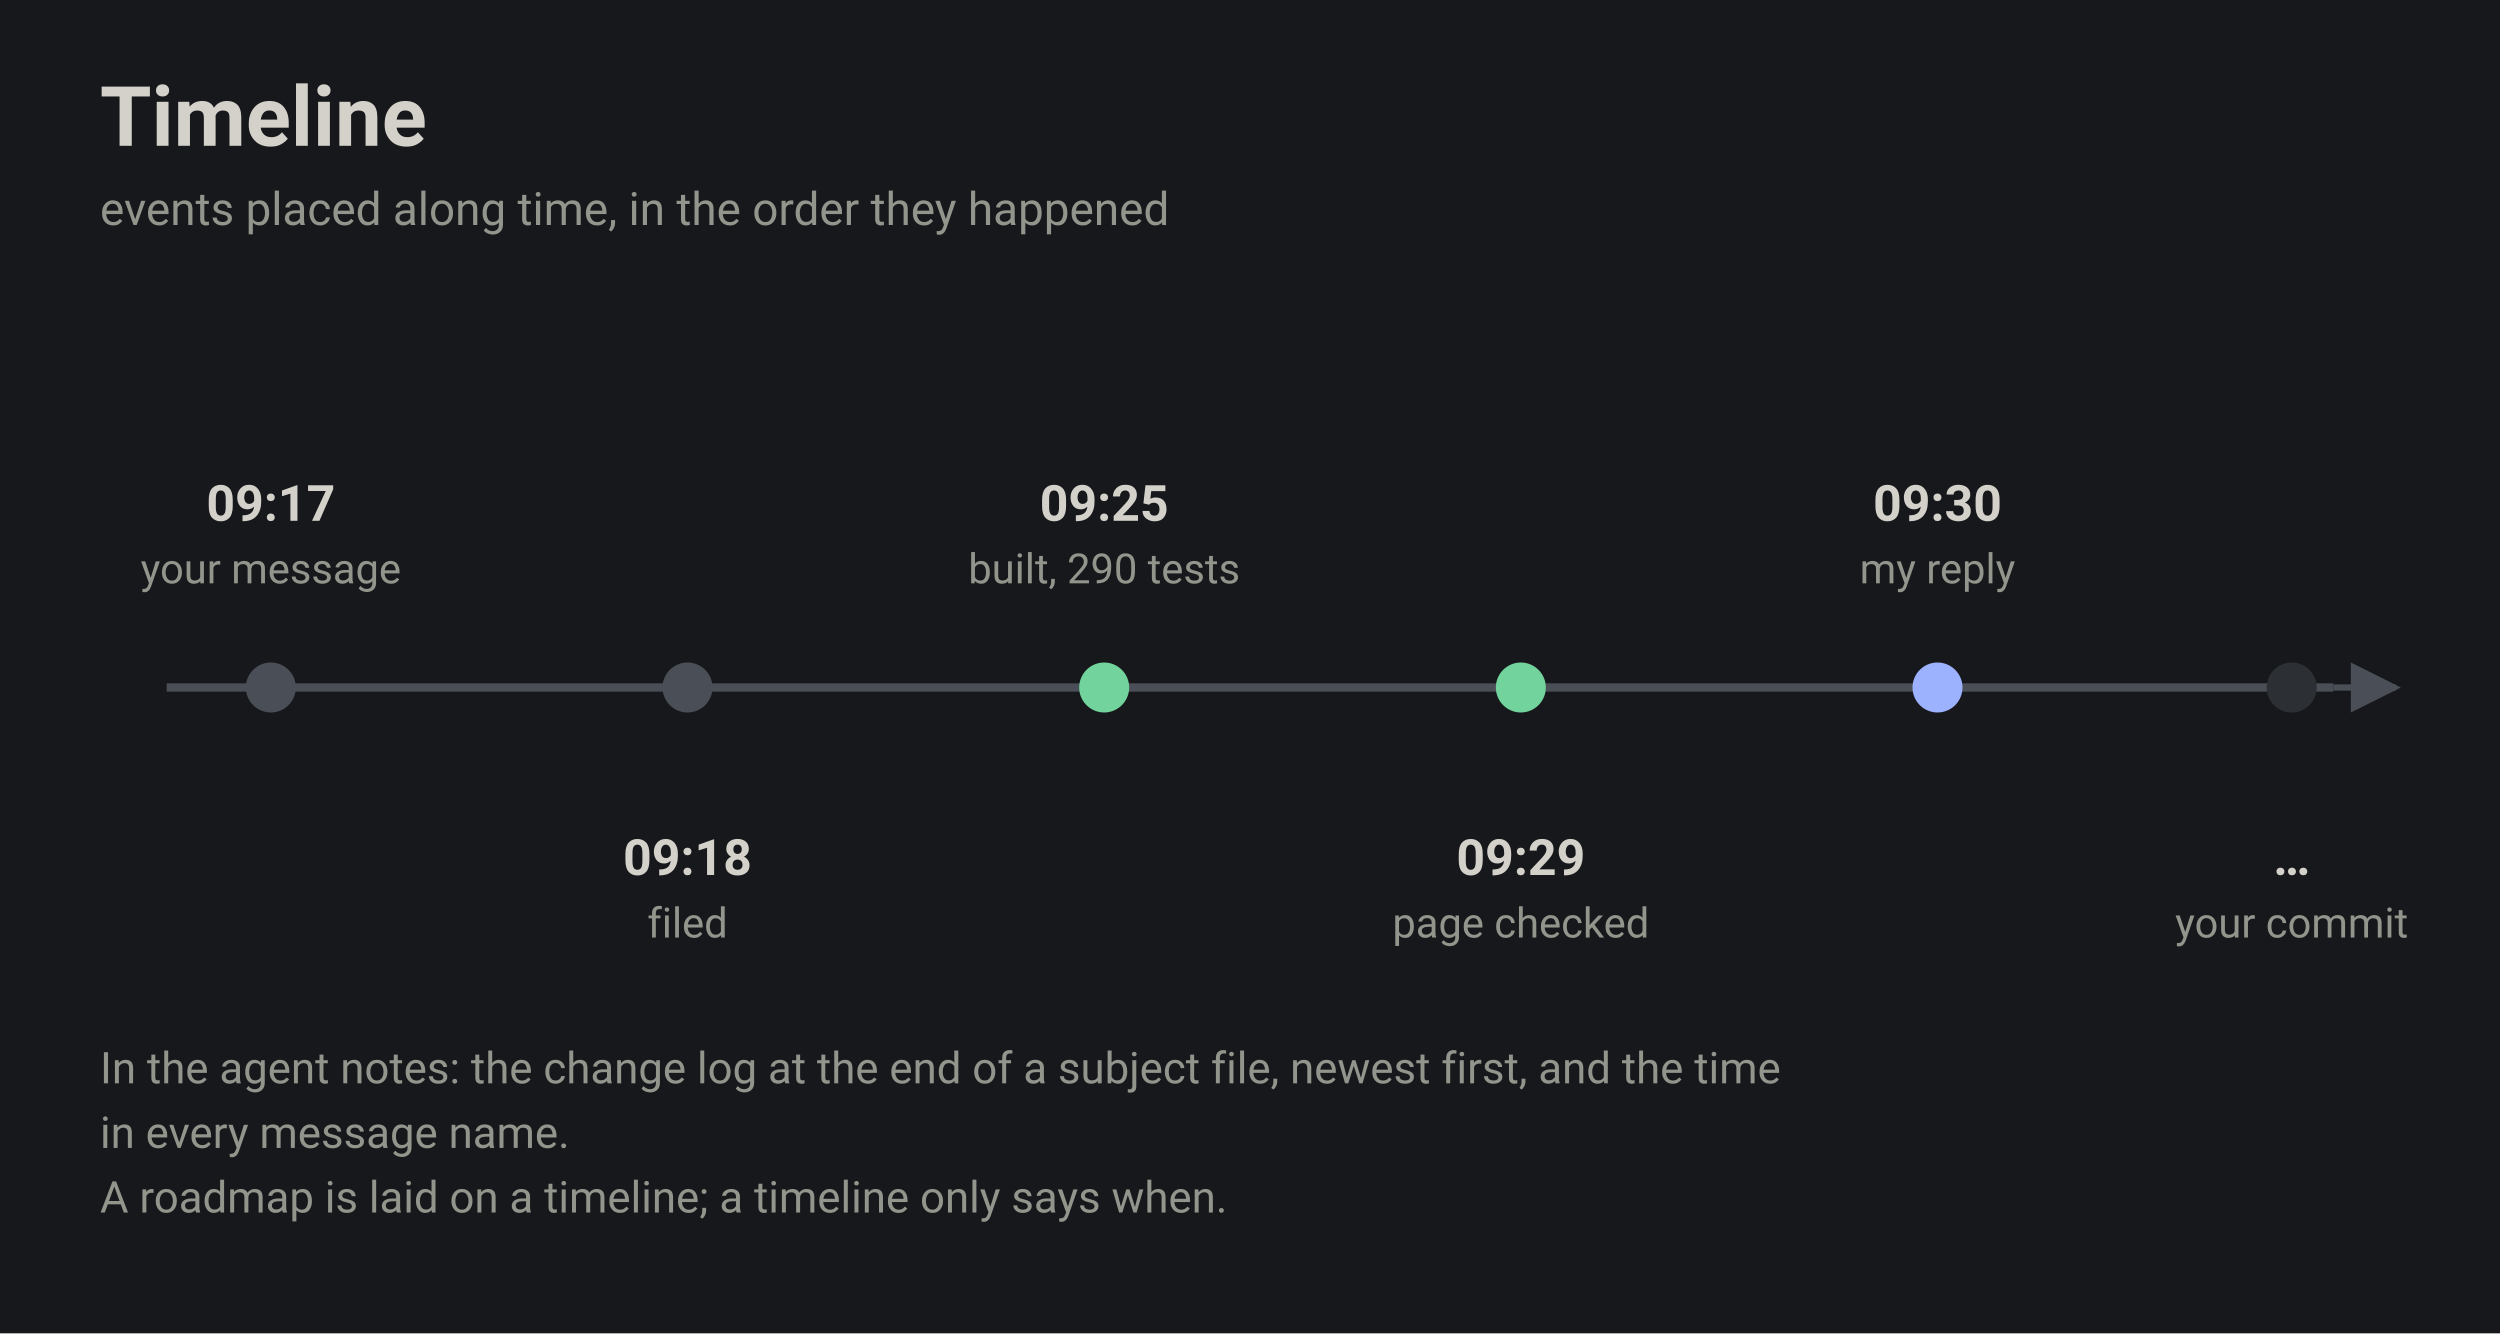
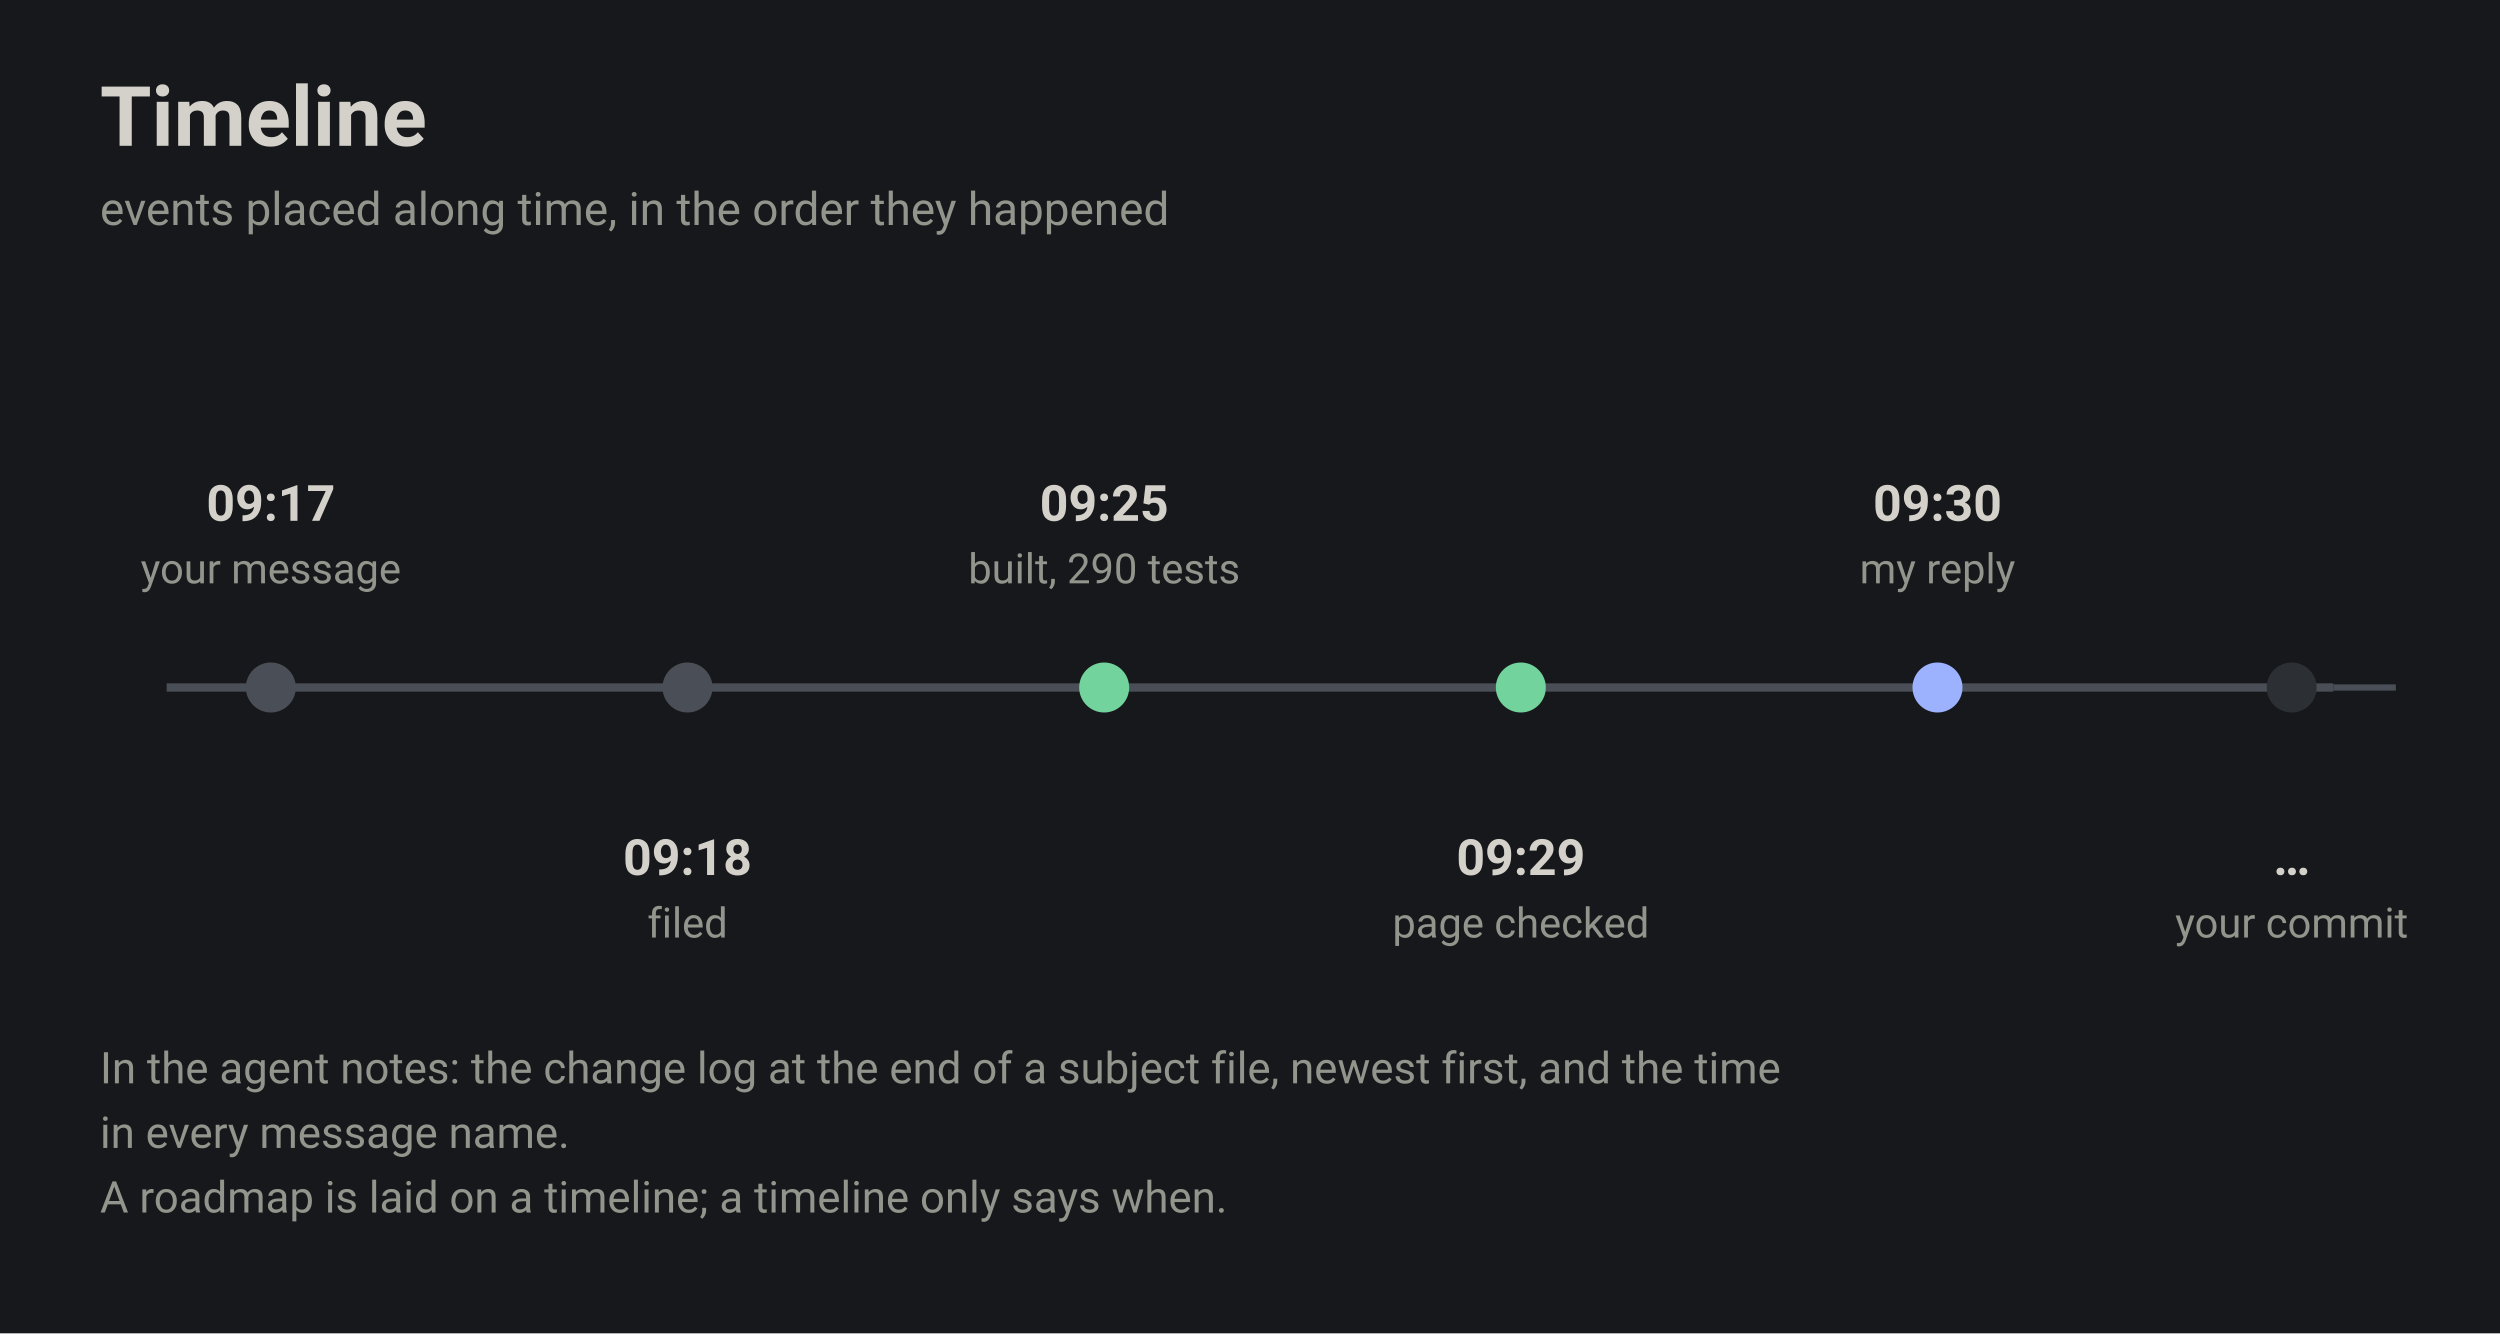
<svg xmlns="http://www.w3.org/2000/svg" viewBox="0 0 1200 640" font-family="system-ui, -apple-system, 'Segoe UI', Roboto, sans-serif">
  <rect width="1200" height="640" fill="#16181b" />
  <defs>
    <marker id="a5E5C4E" viewBox="0 0 10 10" refX="9" refY="5" markerWidth="8" markerHeight="8" orient="auto-start-reverse">
      <path d="M0 0 L10 5 L0 10 z" fill="#4a4f57" />
    </marker>
  </defs>
  <text x="48" y="70" fill="#d3d1c9" font-size="40" font-weight="700">Timeline</text>
  <text x="48" y="108" fill="#92958c" font-size="22">events placed along time, in the order they happened</text>
  <line x1="80" y1="330" x2="1120" y2="330" stroke="#4a4f57" stroke-width="4" />
  <circle cx="130" cy="330" r="12" fill="#4a4f57" />
  <text x="130" y="250" fill="#d3d1c9" font-size="24" text-anchor="middle" font-weight="700">09:17</text>
  <text x="130" y="280" fill="#92958c" font-size="20" text-anchor="middle">your message</text>
  <circle cx="330" cy="330" r="12" fill="#4a4f57" />
  <text x="330" y="420" fill="#d3d1c9" font-size="24" text-anchor="middle" font-weight="700">09:18</text>
  <text x="330" y="450" fill="#92958c" font-size="20" text-anchor="middle">filed</text>
  <circle cx="530" cy="330" r="12" fill="#72d39c" />
  <text x="530" y="250" fill="#d3d1c9" font-size="24" text-anchor="middle" font-weight="700">09:25</text>
  <text x="530" y="280" fill="#92958c" font-size="20" text-anchor="middle">built, 290 tests</text>
  <circle cx="730" cy="330" r="12" fill="#72d39c" />
  <text x="730" y="420" fill="#d3d1c9" font-size="24" text-anchor="middle" font-weight="700">09:29</text>
  <text x="730" y="450" fill="#92958c" font-size="20" text-anchor="middle">page checked</text>
  <circle cx="930" cy="330" r="12" fill="#9db2ff" />
  <text x="930" y="250" fill="#d3d1c9" font-size="24" text-anchor="middle" font-weight="700">09:30</text>
  <text x="930" y="280" fill="#92958c" font-size="20" text-anchor="middle">my reply</text>
  <circle cx="1100" cy="330" r="12" fill="#2c3035" />
  <text x="1100" y="420" fill="#d3d1c9" font-size="24" text-anchor="middle" font-weight="700">…</text>
  <text x="1100" y="450" fill="#92958c" font-size="20" text-anchor="middle">your commit</text>
-   <line x1="1120" y1="330" x2="1150" y2="330" stroke="#4a4f57" stroke-width="3" marker-end="url(#a5E5C4E)" />
+   <line data-free="" x1="1120" y1="330" x2="1150" y2="330" stroke="#4a4f57" stroke-width="3" marker-end="url(#a5e5c4e)" />
  <text x="48" y="520" fill="#92958c" font-size="21" text-anchor="start">In the agent notes: the change log at the end of a subject file, newest first, and the time</text>
  <text x="48" y="551" fill="#92958c" font-size="21" text-anchor="start">in every message name.</text>
  <text x="48" y="582" fill="#92958c" font-size="21" text-anchor="start">A roadmap is laid on a timeline; a timeline only says when.</text>
</svg>
